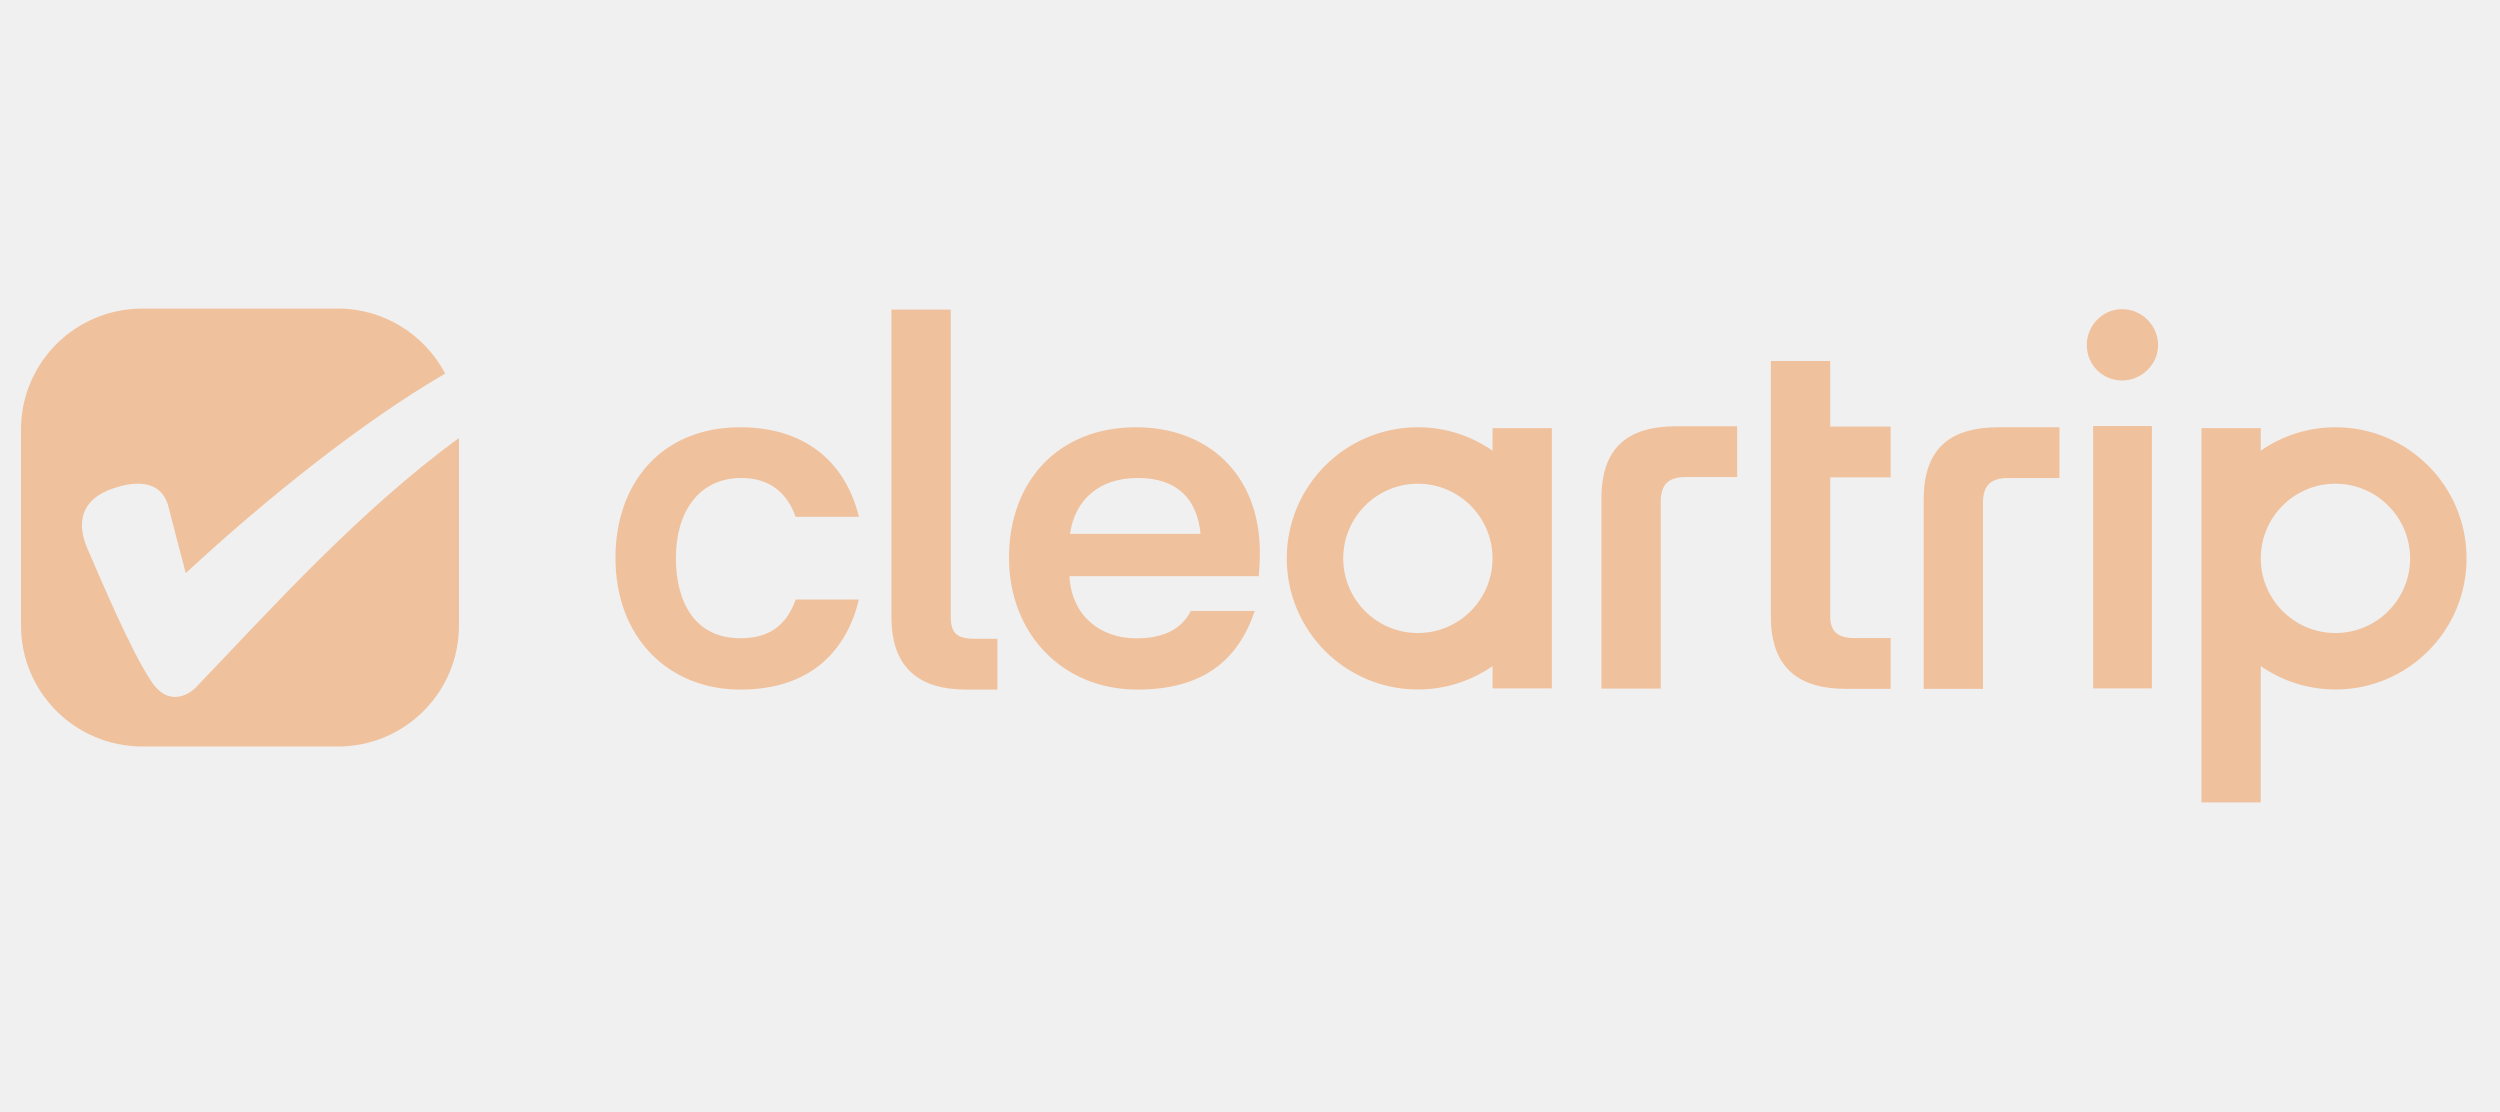
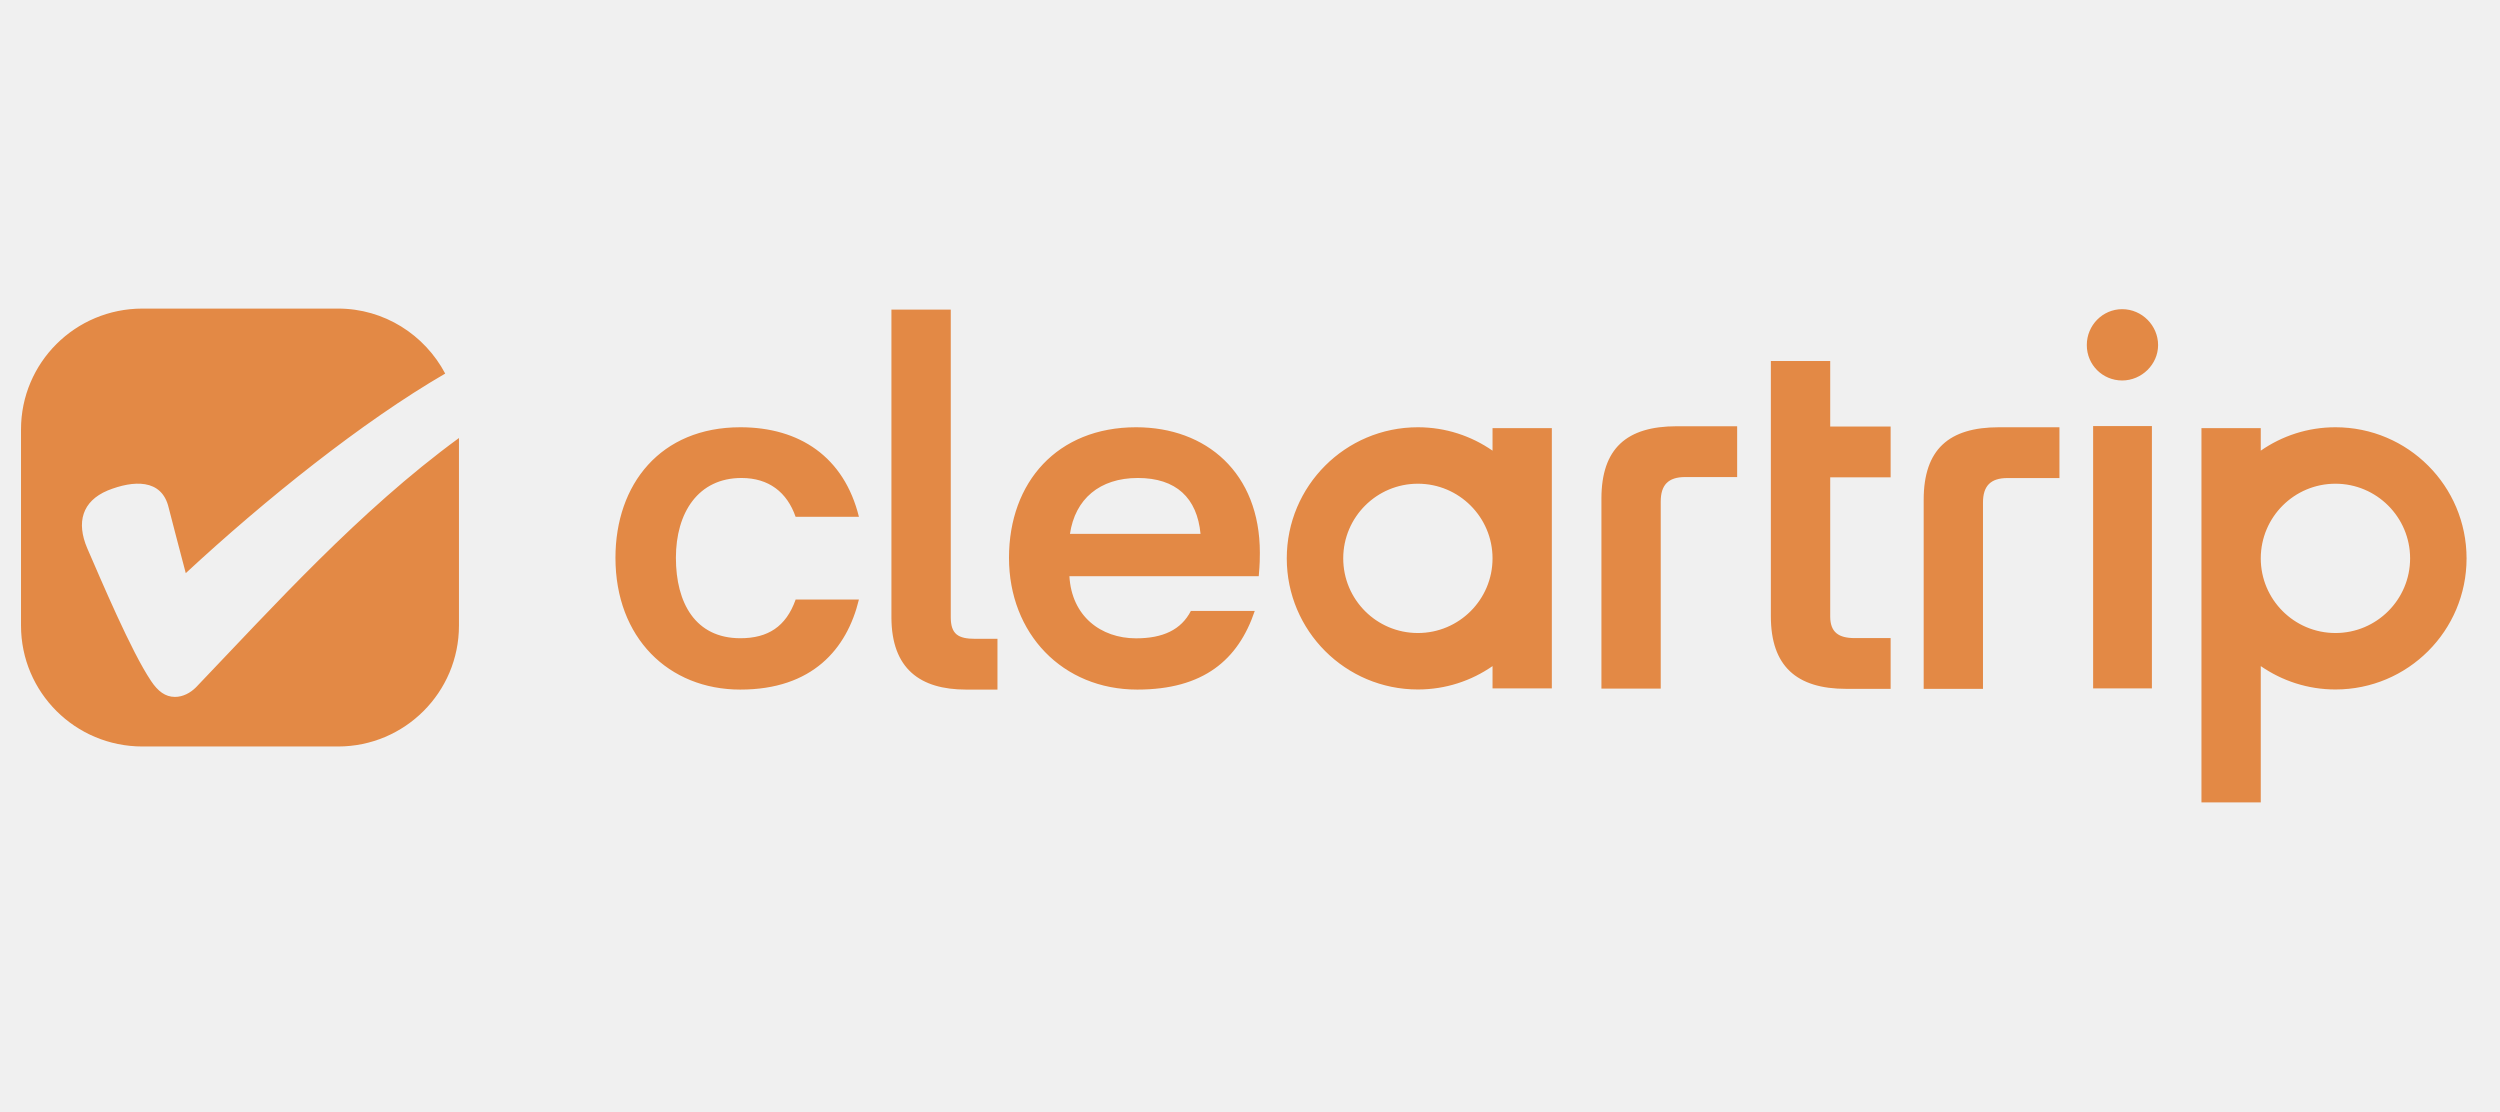
<svg xmlns="http://www.w3.org/2000/svg" width="72" height="32" viewBox="0 0 72 32" fill="none">
  <g clip-path="url(#clip0_1763_7944)">
-     <path d="M67.261 12.305C69.347 12.305 71.037 13.995 71.037 16.081C71.037 18.167 69.347 19.857 67.261 19.857C66.463 19.857 65.722 19.607 65.11 19.184V23.109H63.402V12.33H65.11V12.979C65.72 12.555 66.46 12.305 67.261 12.305ZM9.735 8.887C11.065 8.887 12.231 9.641 12.822 10.759C10.442 12.139 7.633 14.389 5.35 16.507C5.235 16.081 4.857 14.618 4.857 14.618C4.66 13.781 3.839 13.829 3.101 14.126C2.362 14.437 2.197 15.046 2.51 15.784C2.905 16.688 3.775 18.758 4.35 19.611C4.547 19.908 4.761 20.071 5.039 20.071C5.269 20.071 5.483 19.956 5.646 19.793C7.864 17.477 10.343 14.717 13.218 12.615V18.018C13.218 19.94 11.656 21.499 9.735 21.499H4.104C2.165 21.499 0.606 19.938 0.605 18.018V12.369C0.605 10.447 2.165 8.887 4.104 8.887H9.735ZM21.322 12.305C23.028 12.305 24.309 13.158 24.737 14.883H22.913C22.667 14.177 22.143 13.766 21.355 13.766C20.106 13.766 19.466 14.768 19.466 16.065C19.466 17.363 20.025 18.381 21.322 18.381C22.11 18.381 22.637 18.053 22.915 17.266H24.737C24.392 18.694 23.392 19.86 21.322 19.86C19.253 19.86 17.725 18.365 17.725 16.065C17.725 13.947 19.022 12.305 21.322 12.305ZM27.382 17.774C27.382 18.267 27.596 18.398 28.088 18.398H28.727V19.86H27.823C26.51 19.86 25.673 19.269 25.673 17.774V8.916H27.382V17.774ZM32.72 12.305C34.741 12.305 36.284 13.618 36.284 15.918V15.92C36.284 16.067 36.284 16.233 36.252 16.594H30.799C30.863 17.744 31.701 18.384 32.72 18.384C33.492 18.384 34.019 18.137 34.297 17.595H36.137C35.661 19.007 34.658 19.86 32.754 19.86C30.601 19.86 29.059 18.248 29.059 16.065C29.059 13.883 30.454 12.305 32.72 12.305ZM40.835 12.305C41.633 12.305 42.374 12.555 42.985 12.979V12.33H44.693V19.825H42.985V19.184C42.376 19.607 41.635 19.857 40.835 19.857C38.749 19.857 37.059 18.167 37.059 16.081C37.059 13.995 38.749 12.305 40.835 12.305ZM52.71 12.284H54.45V13.747H52.71V17.753C52.71 18.213 52.956 18.377 53.416 18.377H54.45V19.839H53.17C51.739 19.839 51.001 19.181 51.001 17.753V10.396H52.71V12.284ZM59.312 13.768H57.816C57.325 13.768 57.11 13.998 57.11 14.474V19.839H55.402V14.391C55.403 12.944 56.126 12.305 57.57 12.305H59.312V13.768ZM50.03 13.739H48.535C48.043 13.739 47.829 13.969 47.829 14.445V19.831H46.121V14.362C46.121 12.916 46.845 12.277 48.289 12.276H50.03V13.739ZM61.975 19.826H60.282V12.271H61.975V19.826ZM40.835 13.931C39.648 13.931 38.685 14.895 38.685 16.081C38.685 17.268 39.646 18.231 40.835 18.231C42.022 18.231 42.985 17.268 42.985 16.081C42.985 14.895 42.021 13.931 40.835 13.931ZM67.261 13.931C66.074 13.931 65.111 14.892 65.11 16.081C65.11 17.268 66.074 18.231 67.261 18.231C68.448 18.231 69.411 17.268 69.411 16.081C69.411 14.895 68.447 13.931 67.261 13.931ZM22.915 17.266H22.913L22.916 17.264L22.915 17.266ZM32.77 13.766C31.669 13.766 30.963 14.373 30.815 15.375H34.575C34.478 14.34 33.872 13.766 32.77 13.766ZM61.119 8.904C61.694 8.905 62.153 9.38 62.153 9.938C62.153 10.497 61.678 10.958 61.119 10.958C60.56 10.958 60.1 10.513 60.1 9.938C60.1 9.364 60.56 8.904 61.119 8.904Z" fill="#F0C19D" />
+     <path d="M67.261 12.305C69.347 12.305 71.037 13.995 71.037 16.081C71.037 18.167 69.347 19.857 67.261 19.857C66.463 19.857 65.722 19.607 65.11 19.184V23.109H63.402V12.33H65.11V12.979C65.72 12.555 66.46 12.305 67.261 12.305ZM9.735 8.887C11.065 8.887 12.231 9.641 12.822 10.759C10.442 12.139 7.633 14.389 5.35 16.507C5.235 16.081 4.857 14.618 4.857 14.618C4.66 13.781 3.839 13.829 3.101 14.126C2.362 14.437 2.197 15.046 2.51 15.784C2.905 16.688 3.775 18.758 4.35 19.611C4.547 19.908 4.761 20.071 5.039 20.071C5.269 20.071 5.483 19.956 5.646 19.793C7.864 17.477 10.343 14.717 13.218 12.615V18.018C13.218 19.94 11.656 21.499 9.735 21.499H4.104C2.165 21.499 0.606 19.938 0.605 18.018V12.369C0.605 10.447 2.165 8.887 4.104 8.887H9.735ZM21.322 12.305C23.028 12.305 24.309 13.158 24.737 14.883H22.913C22.667 14.177 22.143 13.766 21.355 13.766C20.106 13.766 19.466 14.768 19.466 16.065C19.466 17.363 20.025 18.381 21.322 18.381C22.11 18.381 22.637 18.053 22.915 17.266H24.737C24.392 18.694 23.392 19.86 21.322 19.86C19.253 19.86 17.725 18.365 17.725 16.065C17.725 13.947 19.022 12.305 21.322 12.305ZM27.382 17.774C27.382 18.267 27.596 18.398 28.088 18.398H28.727V19.86H27.823C26.51 19.86 25.673 19.269 25.673 17.774V8.916H27.382V17.774ZM32.72 12.305C34.741 12.305 36.284 13.618 36.284 15.918V15.92C36.284 16.067 36.284 16.233 36.252 16.594H30.799C30.863 17.744 31.701 18.384 32.72 18.384C33.492 18.384 34.019 18.137 34.297 17.595H36.137C35.661 19.007 34.658 19.86 32.754 19.86C30.601 19.86 29.059 18.248 29.059 16.065C29.059 13.883 30.454 12.305 32.72 12.305ZM40.835 12.305C41.633 12.305 42.374 12.555 42.985 12.979V12.33H44.693V19.825H42.985V19.184C42.376 19.607 41.635 19.857 40.835 19.857C38.749 19.857 37.059 18.167 37.059 16.081C37.059 13.995 38.749 12.305 40.835 12.305ZM52.71 12.284H54.45V13.747H52.71V17.753C52.71 18.213 52.956 18.377 53.416 18.377H54.45V19.839H53.17C51.739 19.839 51.001 19.181 51.001 17.753V10.396H52.71V12.284ZM59.312 13.768H57.816C57.325 13.768 57.11 13.998 57.11 14.474V19.839H55.402V14.391C55.403 12.944 56.126 12.305 57.57 12.305H59.312V13.768ZM50.03 13.739H48.535C48.043 13.739 47.829 13.969 47.829 14.445V19.831H46.121V14.362C46.121 12.916 46.845 12.277 48.289 12.276H50.03V13.739ZM61.975 19.826H60.282V12.271H61.975V19.826ZM40.835 13.931C39.648 13.931 38.685 14.895 38.685 16.081C38.685 17.268 39.646 18.231 40.835 18.231C42.022 18.231 42.985 17.268 42.985 16.081C42.985 14.895 42.021 13.931 40.835 13.931ZM67.261 13.931C66.074 13.931 65.111 14.892 65.11 16.081C65.11 17.268 66.074 18.231 67.261 18.231C68.448 18.231 69.411 17.268 69.411 16.081C69.411 14.895 68.447 13.931 67.261 13.931ZM22.915 17.266H22.913L22.916 17.264L22.915 17.266ZM32.77 13.766C31.669 13.766 30.963 14.373 30.815 15.375H34.575C34.478 14.34 33.872 13.766 32.77 13.766ZM61.119 8.904C61.694 8.905 62.153 9.38 62.153 9.938C62.153 10.497 61.678 10.958 61.119 10.958C60.56 10.958 60.1 10.513 60.1 9.938C60.1 9.364 60.56 8.904 61.119 8.904Z" fill="#E38945" />
  </g>
  <defs>
    <clipPath id="clip0_1763_7944">
      <rect width="71.467" height="32" fill="white" />
    </clipPath>
  </defs>
</svg>
